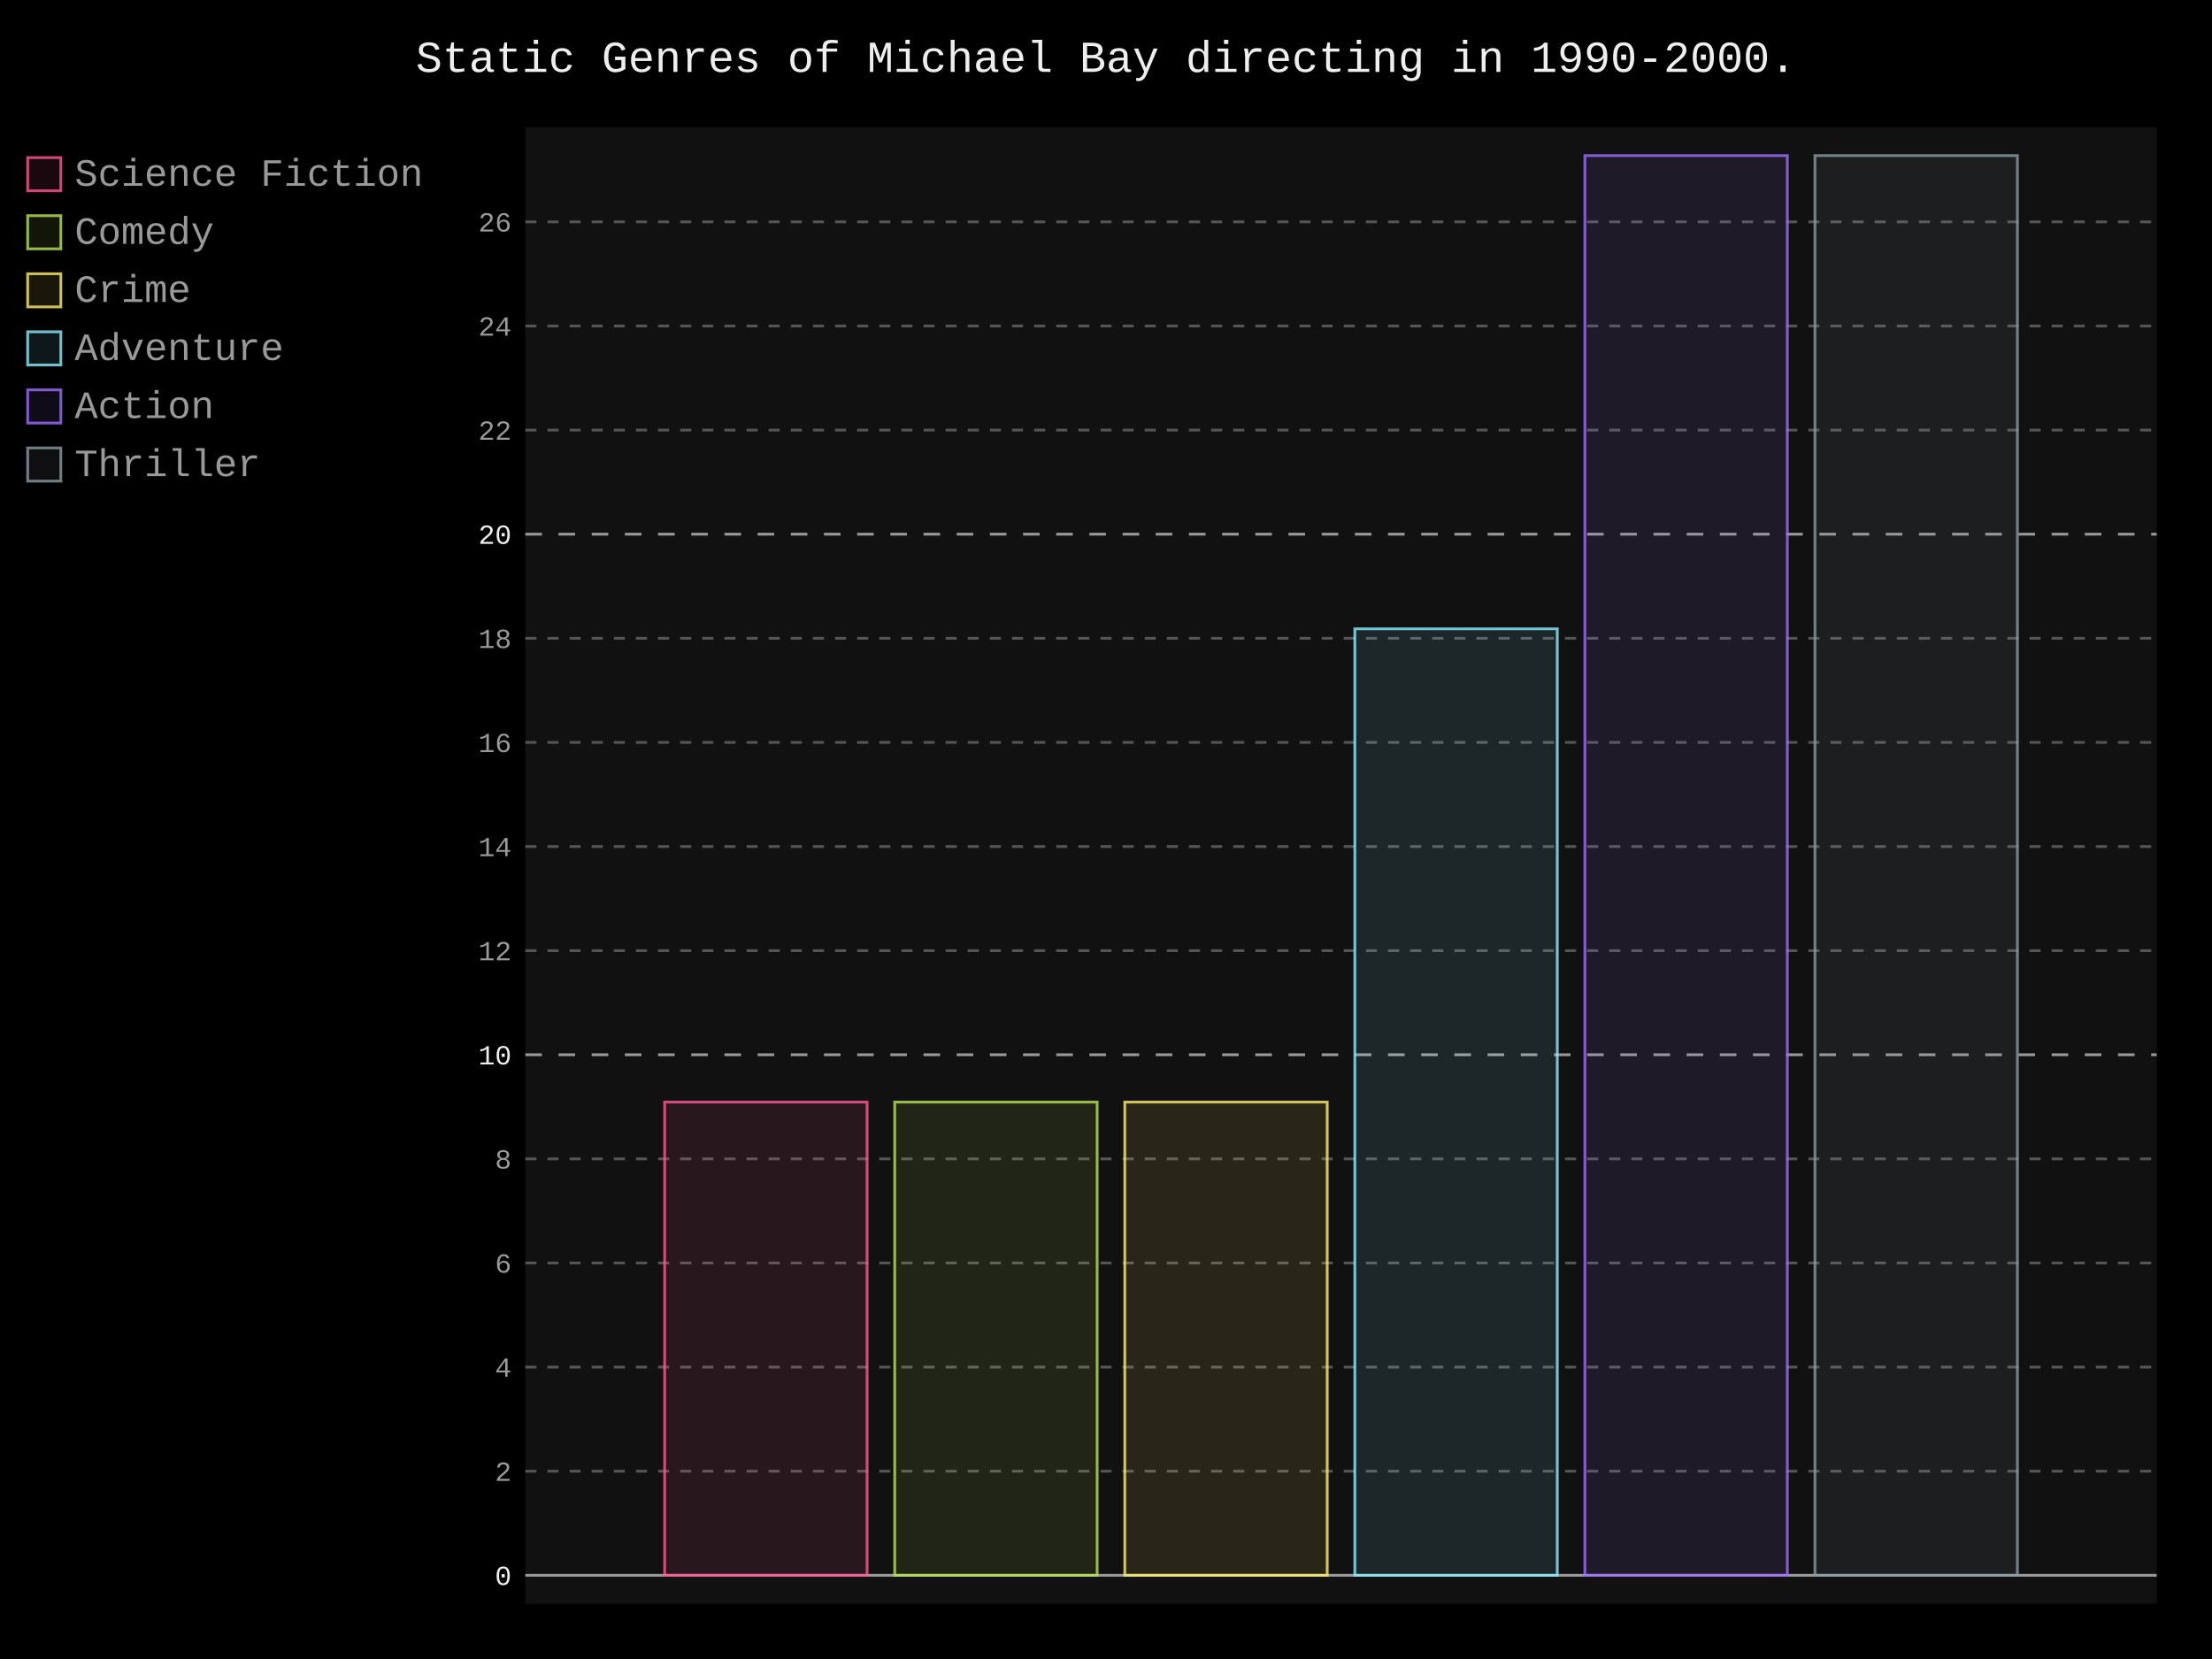
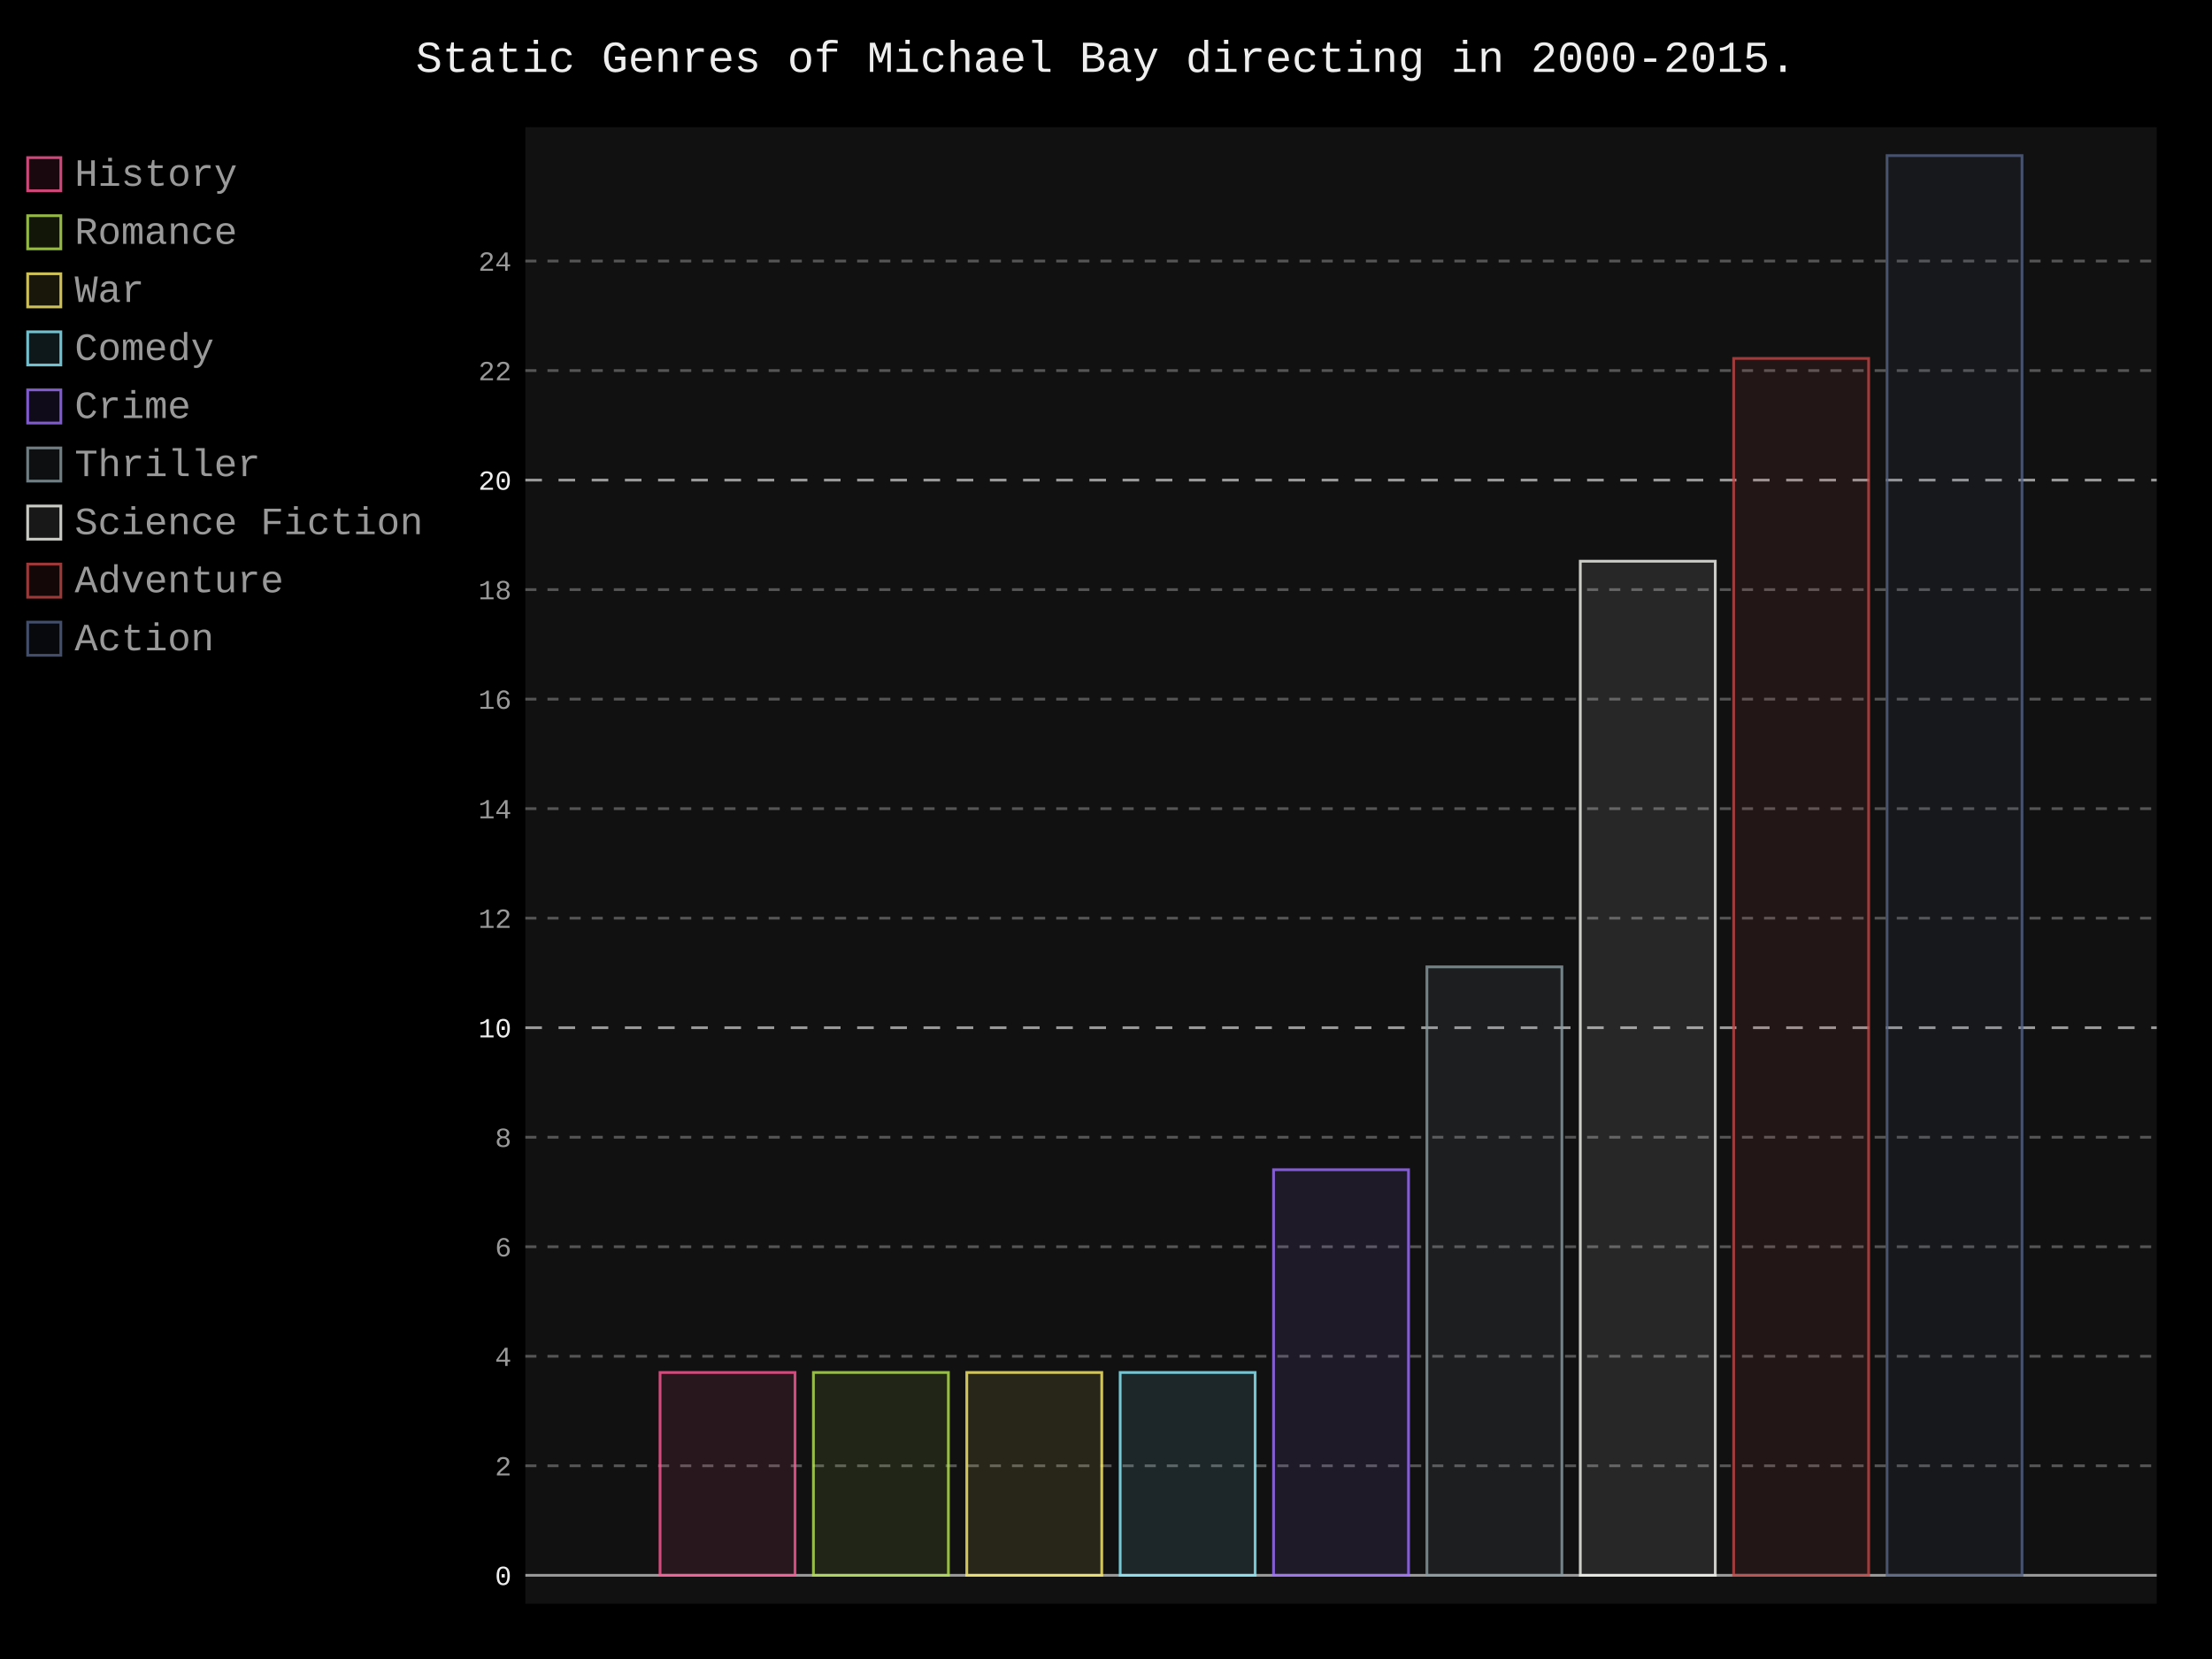
- <svg xmlns="http://www.w3.org/2000/svg" class="pygal-chart" id="chart-2540e22a-8afb-4f47-81b0-10eaa7ce5668" viewBox="0 0 800 600">
+ <svg xmlns="http://www.w3.org/2000/svg" class="pygal-chart" id="chart-bd6d1d3c-dfed-42df-907b-4b704ce02420" viewBox="0 0 800 600">
  <defs>
-     <style type="text/css">#chart-2540e22a-8afb-4f47-81b0-10eaa7ce5668{-webkit-user-select:none;-webkit-font-smoothing:antialiased;font-family:Consolas,"Liberation Mono",Menlo,Courier,monospace}#chart-2540e22a-8afb-4f47-81b0-10eaa7ce5668 .title{font-family:Consolas,"Liberation Mono",Menlo,Courier,monospace;font-size:16px}#chart-2540e22a-8afb-4f47-81b0-10eaa7ce5668 .legends .legend text{font-family:Consolas,"Liberation Mono",Menlo,Courier,monospace;font-size:14px}#chart-2540e22a-8afb-4f47-81b0-10eaa7ce5668 .axis text{font-family:Consolas,"Liberation Mono",Menlo,Courier,monospace;font-size:10px}#chart-2540e22a-8afb-4f47-81b0-10eaa7ce5668 .axis text.major{font-family:Consolas,"Liberation Mono",Menlo,Courier,monospace;font-size:10px}#chart-2540e22a-8afb-4f47-81b0-10eaa7ce5668 .text-overlay text.value{font-family:Consolas,"Liberation Mono",Menlo,Courier,monospace;font-size:16px}#chart-2540e22a-8afb-4f47-81b0-10eaa7ce5668 .text-overlay text.label{font-family:Consolas,"Liberation Mono",Menlo,Courier,monospace;font-size:10px}#chart-2540e22a-8afb-4f47-81b0-10eaa7ce5668 .tooltip{font-family:Consolas,"Liberation Mono",Menlo,Courier,monospace;font-size:14px}#chart-2540e22a-8afb-4f47-81b0-10eaa7ce5668 text.no_data{font-family:Consolas,"Liberation Mono",Menlo,Courier,monospace;font-size:64px}
- #chart-2540e22a-8afb-4f47-81b0-10eaa7ce5668{background-color:black}#chart-2540e22a-8afb-4f47-81b0-10eaa7ce5668 path,#chart-2540e22a-8afb-4f47-81b0-10eaa7ce5668 line,#chart-2540e22a-8afb-4f47-81b0-10eaa7ce5668 rect,#chart-2540e22a-8afb-4f47-81b0-10eaa7ce5668 circle{-webkit-transition:1s ease-out;-moz-transition:1s ease-out;transition:1s ease-out}#chart-2540e22a-8afb-4f47-81b0-10eaa7ce5668 .graph &gt; .background{fill:black}#chart-2540e22a-8afb-4f47-81b0-10eaa7ce5668 .plot &gt; .background{fill:#111}#chart-2540e22a-8afb-4f47-81b0-10eaa7ce5668 .graph{fill:#999}#chart-2540e22a-8afb-4f47-81b0-10eaa7ce5668 text.no_data{fill:#eee}#chart-2540e22a-8afb-4f47-81b0-10eaa7ce5668 .title{fill:#eee}#chart-2540e22a-8afb-4f47-81b0-10eaa7ce5668 .legends .legend text{fill:#999}#chart-2540e22a-8afb-4f47-81b0-10eaa7ce5668 .legends .legend:hover text{fill:#eee}#chart-2540e22a-8afb-4f47-81b0-10eaa7ce5668 .axis .line{stroke:#eee}#chart-2540e22a-8afb-4f47-81b0-10eaa7ce5668 .axis .guide.line{stroke:#555}#chart-2540e22a-8afb-4f47-81b0-10eaa7ce5668 .axis .major.line{stroke:#999}#chart-2540e22a-8afb-4f47-81b0-10eaa7ce5668 .axis text.major{fill:#eee}#chart-2540e22a-8afb-4f47-81b0-10eaa7ce5668 .axis.y .guides:hover .guide.line,#chart-2540e22a-8afb-4f47-81b0-10eaa7ce5668 .line-graph .axis.x .guides:hover .guide.line,#chart-2540e22a-8afb-4f47-81b0-10eaa7ce5668 .stackedline-graph .axis.x .guides:hover .guide.line,#chart-2540e22a-8afb-4f47-81b0-10eaa7ce5668 .xy-graph .axis.x .guides:hover .guide.line{stroke:#eee}#chart-2540e22a-8afb-4f47-81b0-10eaa7ce5668 .axis .guides:hover text{fill:#eee}#chart-2540e22a-8afb-4f47-81b0-10eaa7ce5668 .reactive{fill-opacity:.1;stroke-opacity:.8}#chart-2540e22a-8afb-4f47-81b0-10eaa7ce5668 .ci{stroke:#999}#chart-2540e22a-8afb-4f47-81b0-10eaa7ce5668 .reactive.active,#chart-2540e22a-8afb-4f47-81b0-10eaa7ce5668 .active .reactive{fill-opacity:.75;stroke-opacity:.9;stroke-width:4}#chart-2540e22a-8afb-4f47-81b0-10eaa7ce5668 .ci .reactive.active{stroke-width:1.5}#chart-2540e22a-8afb-4f47-81b0-10eaa7ce5668 .series text{fill:#eee}#chart-2540e22a-8afb-4f47-81b0-10eaa7ce5668 .tooltip rect{fill:#111;stroke:#eee;-webkit-transition:opacity 1s ease-out;-moz-transition:opacity 1s ease-out;transition:opacity 1s ease-out}#chart-2540e22a-8afb-4f47-81b0-10eaa7ce5668 .tooltip .label{fill:#999}#chart-2540e22a-8afb-4f47-81b0-10eaa7ce5668 .tooltip .label{fill:#999}#chart-2540e22a-8afb-4f47-81b0-10eaa7ce5668 .tooltip .legend{font-size:.8em;fill:#555}#chart-2540e22a-8afb-4f47-81b0-10eaa7ce5668 .tooltip .x_label{font-size:.6em;fill:#eee}#chart-2540e22a-8afb-4f47-81b0-10eaa7ce5668 .tooltip .xlink{font-size:.5em;text-decoration:underline}#chart-2540e22a-8afb-4f47-81b0-10eaa7ce5668 .tooltip .value{font-size:1.5em}#chart-2540e22a-8afb-4f47-81b0-10eaa7ce5668 .bound{font-size:.5em}#chart-2540e22a-8afb-4f47-81b0-10eaa7ce5668 .max-value{font-size:.75em;fill:#555}#chart-2540e22a-8afb-4f47-81b0-10eaa7ce5668 .map-element{fill:#111;stroke:#555 !important}#chart-2540e22a-8afb-4f47-81b0-10eaa7ce5668 .map-element .reactive{fill-opacity:inherit;stroke-opacity:inherit}#chart-2540e22a-8afb-4f47-81b0-10eaa7ce5668 .color-0,#chart-2540e22a-8afb-4f47-81b0-10eaa7ce5668 .color-0 a:visited{stroke:#ff5995;fill:#ff5995}#chart-2540e22a-8afb-4f47-81b0-10eaa7ce5668 .color-1,#chart-2540e22a-8afb-4f47-81b0-10eaa7ce5668 .color-1 a:visited{stroke:#b6e354;fill:#b6e354}#chart-2540e22a-8afb-4f47-81b0-10eaa7ce5668 .color-2,#chart-2540e22a-8afb-4f47-81b0-10eaa7ce5668 .color-2 a:visited{stroke:#feed6c;fill:#feed6c}#chart-2540e22a-8afb-4f47-81b0-10eaa7ce5668 .color-3,#chart-2540e22a-8afb-4f47-81b0-10eaa7ce5668 .color-3 a:visited{stroke:#8cedff;fill:#8cedff}#chart-2540e22a-8afb-4f47-81b0-10eaa7ce5668 .color-4,#chart-2540e22a-8afb-4f47-81b0-10eaa7ce5668 .color-4 a:visited{stroke:#9e6ffe;fill:#9e6ffe}#chart-2540e22a-8afb-4f47-81b0-10eaa7ce5668 .color-5,#chart-2540e22a-8afb-4f47-81b0-10eaa7ce5668 .color-5 a:visited{stroke:#899ca1;fill:#899ca1}#chart-2540e22a-8afb-4f47-81b0-10eaa7ce5668 .text-overlay .color-0 text{fill:black}#chart-2540e22a-8afb-4f47-81b0-10eaa7ce5668 .text-overlay .color-1 text{fill:black}#chart-2540e22a-8afb-4f47-81b0-10eaa7ce5668 .text-overlay .color-2 text{fill:black}#chart-2540e22a-8afb-4f47-81b0-10eaa7ce5668 .text-overlay .color-3 text{fill:black}#chart-2540e22a-8afb-4f47-81b0-10eaa7ce5668 .text-overlay .color-4 text{fill:black}#chart-2540e22a-8afb-4f47-81b0-10eaa7ce5668 .text-overlay .color-5 text{fill:black}
- #chart-2540e22a-8afb-4f47-81b0-10eaa7ce5668 text.no_data{text-anchor:middle}#chart-2540e22a-8afb-4f47-81b0-10eaa7ce5668 .guide.line{fill:none}#chart-2540e22a-8afb-4f47-81b0-10eaa7ce5668 .centered{text-anchor:middle}#chart-2540e22a-8afb-4f47-81b0-10eaa7ce5668 .title{text-anchor:middle}#chart-2540e22a-8afb-4f47-81b0-10eaa7ce5668 .legends .legend text{fill-opacity:1}#chart-2540e22a-8afb-4f47-81b0-10eaa7ce5668 .axis.x text{text-anchor:middle}#chart-2540e22a-8afb-4f47-81b0-10eaa7ce5668 .axis.x:not(.web) text[transform]{text-anchor:start}#chart-2540e22a-8afb-4f47-81b0-10eaa7ce5668 .axis.x:not(.web) text[transform].backwards{text-anchor:end}#chart-2540e22a-8afb-4f47-81b0-10eaa7ce5668 .axis.y text{text-anchor:end}#chart-2540e22a-8afb-4f47-81b0-10eaa7ce5668 .axis.y text[transform].backwards{text-anchor:start}#chart-2540e22a-8afb-4f47-81b0-10eaa7ce5668 .axis.y2 text{text-anchor:start}#chart-2540e22a-8afb-4f47-81b0-10eaa7ce5668 .axis.y2 text[transform].backwards{text-anchor:end}#chart-2540e22a-8afb-4f47-81b0-10eaa7ce5668 .axis .guide.line{stroke-dasharray:4,4}#chart-2540e22a-8afb-4f47-81b0-10eaa7ce5668 .axis .major.guide.line{stroke-dasharray:6,6}#chart-2540e22a-8afb-4f47-81b0-10eaa7ce5668 .horizontal .axis.y .guide.line,#chart-2540e22a-8afb-4f47-81b0-10eaa7ce5668 .horizontal .axis.y2 .guide.line,#chart-2540e22a-8afb-4f47-81b0-10eaa7ce5668 .vertical .axis.x .guide.line{opacity:0}#chart-2540e22a-8afb-4f47-81b0-10eaa7ce5668 .horizontal .axis.always_show .guide.line,#chart-2540e22a-8afb-4f47-81b0-10eaa7ce5668 .vertical .axis.always_show .guide.line{opacity:1 !important}#chart-2540e22a-8afb-4f47-81b0-10eaa7ce5668 .axis.y .guides:hover .guide.line,#chart-2540e22a-8afb-4f47-81b0-10eaa7ce5668 .axis.y2 .guides:hover .guide.line,#chart-2540e22a-8afb-4f47-81b0-10eaa7ce5668 .axis.x .guides:hover .guide.line{opacity:1}#chart-2540e22a-8afb-4f47-81b0-10eaa7ce5668 .axis .guides:hover text{opacity:1}#chart-2540e22a-8afb-4f47-81b0-10eaa7ce5668 .nofill{fill:none}#chart-2540e22a-8afb-4f47-81b0-10eaa7ce5668 .subtle-fill{fill-opacity:.2}#chart-2540e22a-8afb-4f47-81b0-10eaa7ce5668 .dot{stroke-width:1px;fill-opacity:1}#chart-2540e22a-8afb-4f47-81b0-10eaa7ce5668 .dot.active{stroke-width:5px}#chart-2540e22a-8afb-4f47-81b0-10eaa7ce5668 .dot.negative{fill:transparent}#chart-2540e22a-8afb-4f47-81b0-10eaa7ce5668 text,#chart-2540e22a-8afb-4f47-81b0-10eaa7ce5668 tspan{stroke:none !important}#chart-2540e22a-8afb-4f47-81b0-10eaa7ce5668 .series text.active{opacity:1}#chart-2540e22a-8afb-4f47-81b0-10eaa7ce5668 .tooltip rect{fill-opacity:.95;stroke-width:.5}#chart-2540e22a-8afb-4f47-81b0-10eaa7ce5668 .tooltip text{fill-opacity:1}#chart-2540e22a-8afb-4f47-81b0-10eaa7ce5668 .showable{visibility:hidden}#chart-2540e22a-8afb-4f47-81b0-10eaa7ce5668 .showable.shown{visibility:visible}#chart-2540e22a-8afb-4f47-81b0-10eaa7ce5668 .gauge-background{fill:rgba(229,229,229,1);stroke:none}#chart-2540e22a-8afb-4f47-81b0-10eaa7ce5668 .bg-lines{stroke:black;stroke-width:2px}</style>
+     <style type="text/css">#chart-bd6d1d3c-dfed-42df-907b-4b704ce02420{-webkit-user-select:none;-webkit-font-smoothing:antialiased;font-family:Consolas,"Liberation Mono",Menlo,Courier,monospace}#chart-bd6d1d3c-dfed-42df-907b-4b704ce02420 .title{font-family:Consolas,"Liberation Mono",Menlo,Courier,monospace;font-size:16px}#chart-bd6d1d3c-dfed-42df-907b-4b704ce02420 .legends .legend text{font-family:Consolas,"Liberation Mono",Menlo,Courier,monospace;font-size:14px}#chart-bd6d1d3c-dfed-42df-907b-4b704ce02420 .axis text{font-family:Consolas,"Liberation Mono",Menlo,Courier,monospace;font-size:10px}#chart-bd6d1d3c-dfed-42df-907b-4b704ce02420 .axis text.major{font-family:Consolas,"Liberation Mono",Menlo,Courier,monospace;font-size:10px}#chart-bd6d1d3c-dfed-42df-907b-4b704ce02420 .text-overlay text.value{font-family:Consolas,"Liberation Mono",Menlo,Courier,monospace;font-size:16px}#chart-bd6d1d3c-dfed-42df-907b-4b704ce02420 .text-overlay text.label{font-family:Consolas,"Liberation Mono",Menlo,Courier,monospace;font-size:10px}#chart-bd6d1d3c-dfed-42df-907b-4b704ce02420 .tooltip{font-family:Consolas,"Liberation Mono",Menlo,Courier,monospace;font-size:14px}#chart-bd6d1d3c-dfed-42df-907b-4b704ce02420 text.no_data{font-family:Consolas,"Liberation Mono",Menlo,Courier,monospace;font-size:64px}
+ #chart-bd6d1d3c-dfed-42df-907b-4b704ce02420{background-color:black}#chart-bd6d1d3c-dfed-42df-907b-4b704ce02420 path,#chart-bd6d1d3c-dfed-42df-907b-4b704ce02420 line,#chart-bd6d1d3c-dfed-42df-907b-4b704ce02420 rect,#chart-bd6d1d3c-dfed-42df-907b-4b704ce02420 circle{-webkit-transition:1s ease-out;-moz-transition:1s ease-out;transition:1s ease-out}#chart-bd6d1d3c-dfed-42df-907b-4b704ce02420 .graph &gt; .background{fill:black}#chart-bd6d1d3c-dfed-42df-907b-4b704ce02420 .plot &gt; .background{fill:#111}#chart-bd6d1d3c-dfed-42df-907b-4b704ce02420 .graph{fill:#999}#chart-bd6d1d3c-dfed-42df-907b-4b704ce02420 text.no_data{fill:#eee}#chart-bd6d1d3c-dfed-42df-907b-4b704ce02420 .title{fill:#eee}#chart-bd6d1d3c-dfed-42df-907b-4b704ce02420 .legends .legend text{fill:#999}#chart-bd6d1d3c-dfed-42df-907b-4b704ce02420 .legends .legend:hover text{fill:#eee}#chart-bd6d1d3c-dfed-42df-907b-4b704ce02420 .axis .line{stroke:#eee}#chart-bd6d1d3c-dfed-42df-907b-4b704ce02420 .axis .guide.line{stroke:#555}#chart-bd6d1d3c-dfed-42df-907b-4b704ce02420 .axis .major.line{stroke:#999}#chart-bd6d1d3c-dfed-42df-907b-4b704ce02420 .axis text.major{fill:#eee}#chart-bd6d1d3c-dfed-42df-907b-4b704ce02420 .axis.y .guides:hover .guide.line,#chart-bd6d1d3c-dfed-42df-907b-4b704ce02420 .line-graph .axis.x .guides:hover .guide.line,#chart-bd6d1d3c-dfed-42df-907b-4b704ce02420 .stackedline-graph .axis.x .guides:hover .guide.line,#chart-bd6d1d3c-dfed-42df-907b-4b704ce02420 .xy-graph .axis.x .guides:hover .guide.line{stroke:#eee}#chart-bd6d1d3c-dfed-42df-907b-4b704ce02420 .axis .guides:hover text{fill:#eee}#chart-bd6d1d3c-dfed-42df-907b-4b704ce02420 .reactive{fill-opacity:.1;stroke-opacity:.8}#chart-bd6d1d3c-dfed-42df-907b-4b704ce02420 .ci{stroke:#999}#chart-bd6d1d3c-dfed-42df-907b-4b704ce02420 .reactive.active,#chart-bd6d1d3c-dfed-42df-907b-4b704ce02420 .active .reactive{fill-opacity:.75;stroke-opacity:.9;stroke-width:4}#chart-bd6d1d3c-dfed-42df-907b-4b704ce02420 .ci .reactive.active{stroke-width:1.5}#chart-bd6d1d3c-dfed-42df-907b-4b704ce02420 .series text{fill:#eee}#chart-bd6d1d3c-dfed-42df-907b-4b704ce02420 .tooltip rect{fill:#111;stroke:#eee;-webkit-transition:opacity 1s ease-out;-moz-transition:opacity 1s ease-out;transition:opacity 1s ease-out}#chart-bd6d1d3c-dfed-42df-907b-4b704ce02420 .tooltip .label{fill:#999}#chart-bd6d1d3c-dfed-42df-907b-4b704ce02420 .tooltip .label{fill:#999}#chart-bd6d1d3c-dfed-42df-907b-4b704ce02420 .tooltip .legend{font-size:.8em;fill:#555}#chart-bd6d1d3c-dfed-42df-907b-4b704ce02420 .tooltip .x_label{font-size:.6em;fill:#eee}#chart-bd6d1d3c-dfed-42df-907b-4b704ce02420 .tooltip .xlink{font-size:.5em;text-decoration:underline}#chart-bd6d1d3c-dfed-42df-907b-4b704ce02420 .tooltip .value{font-size:1.5em}#chart-bd6d1d3c-dfed-42df-907b-4b704ce02420 .bound{font-size:.5em}#chart-bd6d1d3c-dfed-42df-907b-4b704ce02420 .max-value{font-size:.75em;fill:#555}#chart-bd6d1d3c-dfed-42df-907b-4b704ce02420 .map-element{fill:#111;stroke:#555 !important}#chart-bd6d1d3c-dfed-42df-907b-4b704ce02420 .map-element .reactive{fill-opacity:inherit;stroke-opacity:inherit}#chart-bd6d1d3c-dfed-42df-907b-4b704ce02420 .color-0,#chart-bd6d1d3c-dfed-42df-907b-4b704ce02420 .color-0 a:visited{stroke:#ff5995;fill:#ff5995}#chart-bd6d1d3c-dfed-42df-907b-4b704ce02420 .color-1,#chart-bd6d1d3c-dfed-42df-907b-4b704ce02420 .color-1 a:visited{stroke:#b6e354;fill:#b6e354}#chart-bd6d1d3c-dfed-42df-907b-4b704ce02420 .color-2,#chart-bd6d1d3c-dfed-42df-907b-4b704ce02420 .color-2 a:visited{stroke:#feed6c;fill:#feed6c}#chart-bd6d1d3c-dfed-42df-907b-4b704ce02420 .color-3,#chart-bd6d1d3c-dfed-42df-907b-4b704ce02420 .color-3 a:visited{stroke:#8cedff;fill:#8cedff}#chart-bd6d1d3c-dfed-42df-907b-4b704ce02420 .color-4,#chart-bd6d1d3c-dfed-42df-907b-4b704ce02420 .color-4 a:visited{stroke:#9e6ffe;fill:#9e6ffe}#chart-bd6d1d3c-dfed-42df-907b-4b704ce02420 .color-5,#chart-bd6d1d3c-dfed-42df-907b-4b704ce02420 .color-5 a:visited{stroke:#899ca1;fill:#899ca1}#chart-bd6d1d3c-dfed-42df-907b-4b704ce02420 .color-6,#chart-bd6d1d3c-dfed-42df-907b-4b704ce02420 .color-6 a:visited{stroke:#f8f8f2;fill:#f8f8f2}#chart-bd6d1d3c-dfed-42df-907b-4b704ce02420 .color-7,#chart-bd6d1d3c-dfed-42df-907b-4b704ce02420 .color-7 a:visited{stroke:#bf4646;fill:#bf4646}#chart-bd6d1d3c-dfed-42df-907b-4b704ce02420 .color-8,#chart-bd6d1d3c-dfed-42df-907b-4b704ce02420 .color-8 a:visited{stroke:#516083;fill:#516083}#chart-bd6d1d3c-dfed-42df-907b-4b704ce02420 .text-overlay .color-0 text{fill:black}#chart-bd6d1d3c-dfed-42df-907b-4b704ce02420 .text-overlay .color-1 text{fill:black}#chart-bd6d1d3c-dfed-42df-907b-4b704ce02420 .text-overlay .color-2 text{fill:black}#chart-bd6d1d3c-dfed-42df-907b-4b704ce02420 .text-overlay .color-3 text{fill:black}#chart-bd6d1d3c-dfed-42df-907b-4b704ce02420 .text-overlay .color-4 text{fill:black}#chart-bd6d1d3c-dfed-42df-907b-4b704ce02420 .text-overlay .color-5 text{fill:black}#chart-bd6d1d3c-dfed-42df-907b-4b704ce02420 .text-overlay .color-6 text{fill:black}#chart-bd6d1d3c-dfed-42df-907b-4b704ce02420 .text-overlay .color-7 text{fill:black}#chart-bd6d1d3c-dfed-42df-907b-4b704ce02420 .text-overlay .color-8 text{fill:black}
+ #chart-bd6d1d3c-dfed-42df-907b-4b704ce02420 text.no_data{text-anchor:middle}#chart-bd6d1d3c-dfed-42df-907b-4b704ce02420 .guide.line{fill:none}#chart-bd6d1d3c-dfed-42df-907b-4b704ce02420 .centered{text-anchor:middle}#chart-bd6d1d3c-dfed-42df-907b-4b704ce02420 .title{text-anchor:middle}#chart-bd6d1d3c-dfed-42df-907b-4b704ce02420 .legends .legend text{fill-opacity:1}#chart-bd6d1d3c-dfed-42df-907b-4b704ce02420 .axis.x text{text-anchor:middle}#chart-bd6d1d3c-dfed-42df-907b-4b704ce02420 .axis.x:not(.web) text[transform]{text-anchor:start}#chart-bd6d1d3c-dfed-42df-907b-4b704ce02420 .axis.x:not(.web) text[transform].backwards{text-anchor:end}#chart-bd6d1d3c-dfed-42df-907b-4b704ce02420 .axis.y text{text-anchor:end}#chart-bd6d1d3c-dfed-42df-907b-4b704ce02420 .axis.y text[transform].backwards{text-anchor:start}#chart-bd6d1d3c-dfed-42df-907b-4b704ce02420 .axis.y2 text{text-anchor:start}#chart-bd6d1d3c-dfed-42df-907b-4b704ce02420 .axis.y2 text[transform].backwards{text-anchor:end}#chart-bd6d1d3c-dfed-42df-907b-4b704ce02420 .axis .guide.line{stroke-dasharray:4,4}#chart-bd6d1d3c-dfed-42df-907b-4b704ce02420 .axis .major.guide.line{stroke-dasharray:6,6}#chart-bd6d1d3c-dfed-42df-907b-4b704ce02420 .horizontal .axis.y .guide.line,#chart-bd6d1d3c-dfed-42df-907b-4b704ce02420 .horizontal .axis.y2 .guide.line,#chart-bd6d1d3c-dfed-42df-907b-4b704ce02420 .vertical .axis.x .guide.line{opacity:0}#chart-bd6d1d3c-dfed-42df-907b-4b704ce02420 .horizontal .axis.always_show .guide.line,#chart-bd6d1d3c-dfed-42df-907b-4b704ce02420 .vertical .axis.always_show .guide.line{opacity:1 !important}#chart-bd6d1d3c-dfed-42df-907b-4b704ce02420 .axis.y .guides:hover .guide.line,#chart-bd6d1d3c-dfed-42df-907b-4b704ce02420 .axis.y2 .guides:hover .guide.line,#chart-bd6d1d3c-dfed-42df-907b-4b704ce02420 .axis.x .guides:hover .guide.line{opacity:1}#chart-bd6d1d3c-dfed-42df-907b-4b704ce02420 .axis .guides:hover text{opacity:1}#chart-bd6d1d3c-dfed-42df-907b-4b704ce02420 .nofill{fill:none}#chart-bd6d1d3c-dfed-42df-907b-4b704ce02420 .subtle-fill{fill-opacity:.2}#chart-bd6d1d3c-dfed-42df-907b-4b704ce02420 .dot{stroke-width:1px;fill-opacity:1}#chart-bd6d1d3c-dfed-42df-907b-4b704ce02420 .dot.active{stroke-width:5px}#chart-bd6d1d3c-dfed-42df-907b-4b704ce02420 .dot.negative{fill:transparent}#chart-bd6d1d3c-dfed-42df-907b-4b704ce02420 text,#chart-bd6d1d3c-dfed-42df-907b-4b704ce02420 tspan{stroke:none !important}#chart-bd6d1d3c-dfed-42df-907b-4b704ce02420 .series text.active{opacity:1}#chart-bd6d1d3c-dfed-42df-907b-4b704ce02420 .tooltip rect{fill-opacity:.95;stroke-width:.5}#chart-bd6d1d3c-dfed-42df-907b-4b704ce02420 .tooltip text{fill-opacity:1}#chart-bd6d1d3c-dfed-42df-907b-4b704ce02420 .showable{visibility:hidden}#chart-bd6d1d3c-dfed-42df-907b-4b704ce02420 .showable.shown{visibility:visible}#chart-bd6d1d3c-dfed-42df-907b-4b704ce02420 .gauge-background{fill:rgba(229,229,229,1);stroke:none}#chart-bd6d1d3c-dfed-42df-907b-4b704ce02420 .bg-lines{stroke:black;stroke-width:2px}</style>
  </defs>
  <g class="graph bar-graph vertical">
    <rect class="background" height="600" width="800" x="0" y="0" />
    <g class="plot" transform="translate(190, 46)">
      <rect class="background" height="534" width="590.0" x="0" y="0" />
      <g class="axis y always_show">
        <g class="guides">
          <path class="axis major line" d="M0 523.731 h590" />
          <text class="major" x="-5" y="527.231">0</text>
        </g>
        <g class="guides">
-           <path class="guide line" d="M0 486.077 h590" />
-           <text class="" x="-5" y="489.577">2</text>
-         </g>
-         <g class="guides">
-           <path class="guide line" d="M0 448.424 h590" />
-           <text class="" x="-5" y="451.924">4</text>
-         </g>
-         <g class="guides">
-           <path class="guide line" d="M0 410.77 h590" />
-           <text class="" x="-5" y="414.27">6</text>
-         </g>
-         <g class="guides">
-           <path class="guide line" d="M0 373.117 h590" />
-           <text class="" x="-5" y="376.617">8</text>
-         </g>
-         <g class="guides">
-           <path class="major guide line" d="M0 335.463 h590" />
-           <text class="major" x="-5" y="338.963">10</text>
-         </g>
-         <g class="guides">
-           <path class="guide line" d="M0 297.81 h590" />
-           <text class="" x="-5" y="301.31">12</text>
-         </g>
-         <g class="guides">
-           <path class="guide line" d="M0 260.156 h590" />
-           <text class="" x="-5" y="263.656">14</text>
-         </g>
-         <g class="guides">
-           <path class="guide line" d="M0 222.503 h590" />
-           <text class="" x="-5" y="226.003">16</text>
-         </g>
-         <g class="guides">
-           <path class="guide line" d="M0 184.85 h590" />
-           <text class="" x="-5" y="188.35">18</text>
-         </g>
-         <g class="guides">
-           <path class="major guide line" d="M0 147.196 h590" />
-           <text class="major" x="-5" y="150.696">20</text>
-         </g>
-         <g class="guides">
-           <path class="guide line" d="M0 109.543 h590" />
-           <text class="" x="-5" y="113.043">22</text>
-         </g>
-         <g class="guides">
-           <path class="guide line" d="M0 71.889 h590" />
-           <text class="" x="-5" y="75.389">24</text>
-         </g>
-         <g class="guides">
-           <path class="guide line" d="M0 34.236 h590" />
-           <text class="" x="-5" y="37.736">26</text>
+           <path class="guide line" d="M0 484.121 h590" />
+           <text class="" x="-5" y="487.621">2</text>
+         </g>
+         <g class="guides">
+           <path class="guide line" d="M0 444.511 h590" />
+           <text class="" x="-5" y="448.011">4</text>
+         </g>
+         <g class="guides">
+           <path class="guide line" d="M0 404.901 h590" />
+           <text class="" x="-5" y="408.401">6</text>
+         </g>
+         <g class="guides">
+           <path class="guide line" d="M0 365.292 h590" />
+           <text class="" x="-5" y="368.792">8</text>
+         </g>
+         <g class="guides">
+           <path class="major guide line" d="M0 325.682 h590" />
+           <text class="major" x="-5" y="329.182">10</text>
+         </g>
+         <g class="guides">
+           <path class="guide line" d="M0 286.072 h590" />
+           <text class="" x="-5" y="289.572">12</text>
+         </g>
+         <g class="guides">
+           <path class="guide line" d="M0 246.462 h590" />
+           <text class="" x="-5" y="249.962">14</text>
+         </g>
+         <g class="guides">
+           <path class="guide line" d="M0 206.853 h590" />
+           <text class="" x="-5" y="210.353">16</text>
+         </g>
+         <g class="guides">
+           <path class="guide line" d="M0 167.243 h590" />
+           <text class="" x="-5" y="170.743">18</text>
+         </g>
+         <g class="guides">
+           <path class="major guide line" d="M0 127.633 h590" />
+           <text class="major" x="-5" y="131.133">20</text>
+         </g>
+         <g class="guides">
+           <path class="guide line" d="M0 88.023 h590" />
+           <text class="" x="-5" y="91.523">22</text>
+         </g>
+         <g class="guides">
+           <path class="guide line" d="M0 48.413 h590" />
+           <text class="" x="-5" y="51.913">24</text>
        </g>
      </g>
      <g class="series serie-0 color-0">
        <g class="bars">
          <g class="bar">
-             <rect class="rect reactive tooltip-trigger" height="171.154" rx="0" ry="0" width="73.221" x="50.377" y="352.577" />
+             <rect class="rect reactive tooltip-trigger" height="73.357" rx="0" ry="0" width="48.814" x="48.713" y="450.373" />
          </g>
        </g>
      </g>
      <g class="series serie-1 color-1">
        <g class="bars">
          <g class="bar">
-             <rect class="rect reactive tooltip-trigger" height="171.154" rx="0" ry="0" width="73.221" x="133.582" y="352.577" />
+             <rect class="rect reactive tooltip-trigger" height="73.357" rx="0" ry="0" width="48.814" x="104.183" y="450.373" />
          </g>
        </g>
      </g>
      <g class="series serie-2 color-2">
        <g class="bars">
          <g class="bar">
-             <rect class="rect reactive tooltip-trigger" height="171.154" rx="0" ry="0" width="73.221" x="216.787" y="352.577" />
+             <rect class="rect reactive tooltip-trigger" height="73.357" rx="0" ry="0" width="48.814" x="159.653" y="450.373" />
          </g>
        </g>
      </g>
      <g class="series serie-3 color-3">
        <g class="bars">
          <g class="bar">
-             <rect class="rect reactive tooltip-trigger" height="342.308" rx="0" ry="0" width="73.221" x="299.992" y="181.423" />
+             <rect class="rect reactive tooltip-trigger" height="73.357" rx="0" ry="0" width="48.814" x="215.123" y="450.373" />
          </g>
        </g>
      </g>
      <g class="series serie-4 color-4">
        <g class="bars">
          <g class="bar">
-             <rect class="rect reactive tooltip-trigger" height="513.462" rx="0" ry="0" width="73.221" x="383.197" y="10.269" />
+             <rect class="rect reactive tooltip-trigger" height="146.695" rx="0" ry="0" width="48.814" x="270.593" y="377.036" />
          </g>
        </g>
      </g>
      <g class="series serie-5 color-5">
        <g class="bars">
          <g class="bar">
-             <rect class="rect reactive tooltip-trigger" height="513.462" rx="0" ry="0" width="73.221" x="466.403" y="10.269" />
+             <rect class="rect reactive tooltip-trigger" height="220.052" rx="0" ry="0" width="48.814" x="326.063" y="303.679" />
+           </g>
+         </g>
+       </g>
+       <g class="series serie-6 color-6">
+         <g class="bars">
+           <g class="bar">
+             <rect class="rect reactive tooltip-trigger" height="366.767" rx="0" ry="0" width="48.814" x="381.533" y="156.964" />
+           </g>
+         </g>
+       </g>
+       <g class="series serie-7 color-7">
+         <g class="bars">
+           <g class="bar">
+             <rect class="rect reactive tooltip-trigger" height="440.104" rx="0" ry="0" width="48.814" x="437.003" y="83.627" />
+           </g>
+         </g>
+       </g>
+       <g class="series serie-8 color-8">
+         <g class="bars">
+           <g class="bar">
+             <rect class="rect reactive tooltip-trigger" height="513.462" rx="0" ry="0" width="48.814" x="492.474" y="10.269" />
          </g>
        </g>
      </g>
    </g>
    <g class="titles">
-       <text class="title plot_title" x="400.0" y="26">Static Genres of Michael Bay directing in 1990-2000.</text>
+       <text class="title plot_title" x="400.0" y="26">Static Genres of Michael Bay directing in 2000-2015.</text>
    </g>
    <g class="plot overlay" transform="translate(190, 46)">
      <g class="series serie-0 color-0" />
      <g class="series serie-1 color-1" />
      <g class="series serie-2 color-2" />
      <g class="series serie-3 color-3" />
      <g class="series serie-4 color-4" />
      <g class="series serie-5 color-5" />
+       <g class="series serie-6 color-6" />
+       <g class="series serie-7 color-7" />
+       <g class="series serie-8 color-8" />
    </g>
    <g class="plot text-overlay" transform="translate(190, 46)">
      <g class="series serie-0 color-0" />
      <g class="series serie-1 color-1" />
      <g class="series serie-2 color-2" />
      <g class="series serie-3 color-3" />
      <g class="series serie-4 color-4" />
      <g class="series serie-5 color-5" />
+       <g class="series serie-6 color-6" />
+       <g class="series serie-7 color-7" />
+       <g class="series serie-8 color-8" />
    </g>
    <g class="plot tooltip-overlay" transform="translate(190, 46)">
      <g class="tooltip" style="opacity: 0" transform="translate(0 0)">
        <rect class="tooltip-box" height="0" rx="0" ry="0" width="0" />
        <g class="text" />
      </g>
    </g>
    <g class="legends" transform="translate(10, 56)">
      <g class="legend reactive activate-serie" id="activate-serie-0">
        <rect class="color-0 reactive" height="12" width="12" x="0.0" y="1.0" />
-         <text x="17.0" y="11.2">Science Fiction</text>
+         <text x="17.0" y="11.2">History</text>
      </g>
      <g class="legend reactive activate-serie" id="activate-serie-1">
        <rect class="color-1 reactive" height="12" width="12" x="0.0" y="22.0" />
-         <text x="17.0" y="32.2">Comedy</text>
+         <text x="17.0" y="32.2">Romance</text>
      </g>
      <g class="legend reactive activate-serie" id="activate-serie-2">
        <rect class="color-2 reactive" height="12" width="12" x="0.0" y="43.0" />
-         <text x="17.0" y="53.2">Crime</text>
+         <text x="17.0" y="53.2">War</text>
      </g>
      <g class="legend reactive activate-serie" id="activate-serie-3">
        <rect class="color-3 reactive" height="12" width="12" x="0.0" y="64.0" />
-         <text x="17.0" y="74.2">Adventure</text>
+         <text x="17.0" y="74.2">Comedy</text>
      </g>
      <g class="legend reactive activate-serie" id="activate-serie-4">
        <rect class="color-4 reactive" height="12" width="12" x="0.0" y="85.0" />
-         <text x="17.0" y="95.2">Action</text>
+         <text x="17.0" y="95.2">Crime</text>
      </g>
      <g class="legend reactive activate-serie" id="activate-serie-5">
        <rect class="color-5 reactive" height="12" width="12" x="0.0" y="106.0" />
        <text x="17.0" y="116.2">Thriller</text>
      </g>
+       <g class="legend reactive activate-serie" id="activate-serie-6">
+         <rect class="color-6 reactive" height="12" width="12" x="0.0" y="127.0" />
+         <text x="17.0" y="137.2">Science Fiction</text>
+       </g>
+       <g class="legend reactive activate-serie" id="activate-serie-7">
+         <rect class="color-7 reactive" height="12" width="12" x="0.0" y="148.0" />
+         <text x="17.0" y="158.2">Adventure</text>
+       </g>
+       <g class="legend reactive activate-serie" id="activate-serie-8">
+         <rect class="color-8 reactive" height="12" width="12" x="0.0" y="169.0" />
+         <text x="17.0" y="179.2">Action</text>
+       </g>
    </g>
    <g class="legends" transform="translate(790, 56)" />
  </g>
</svg>
